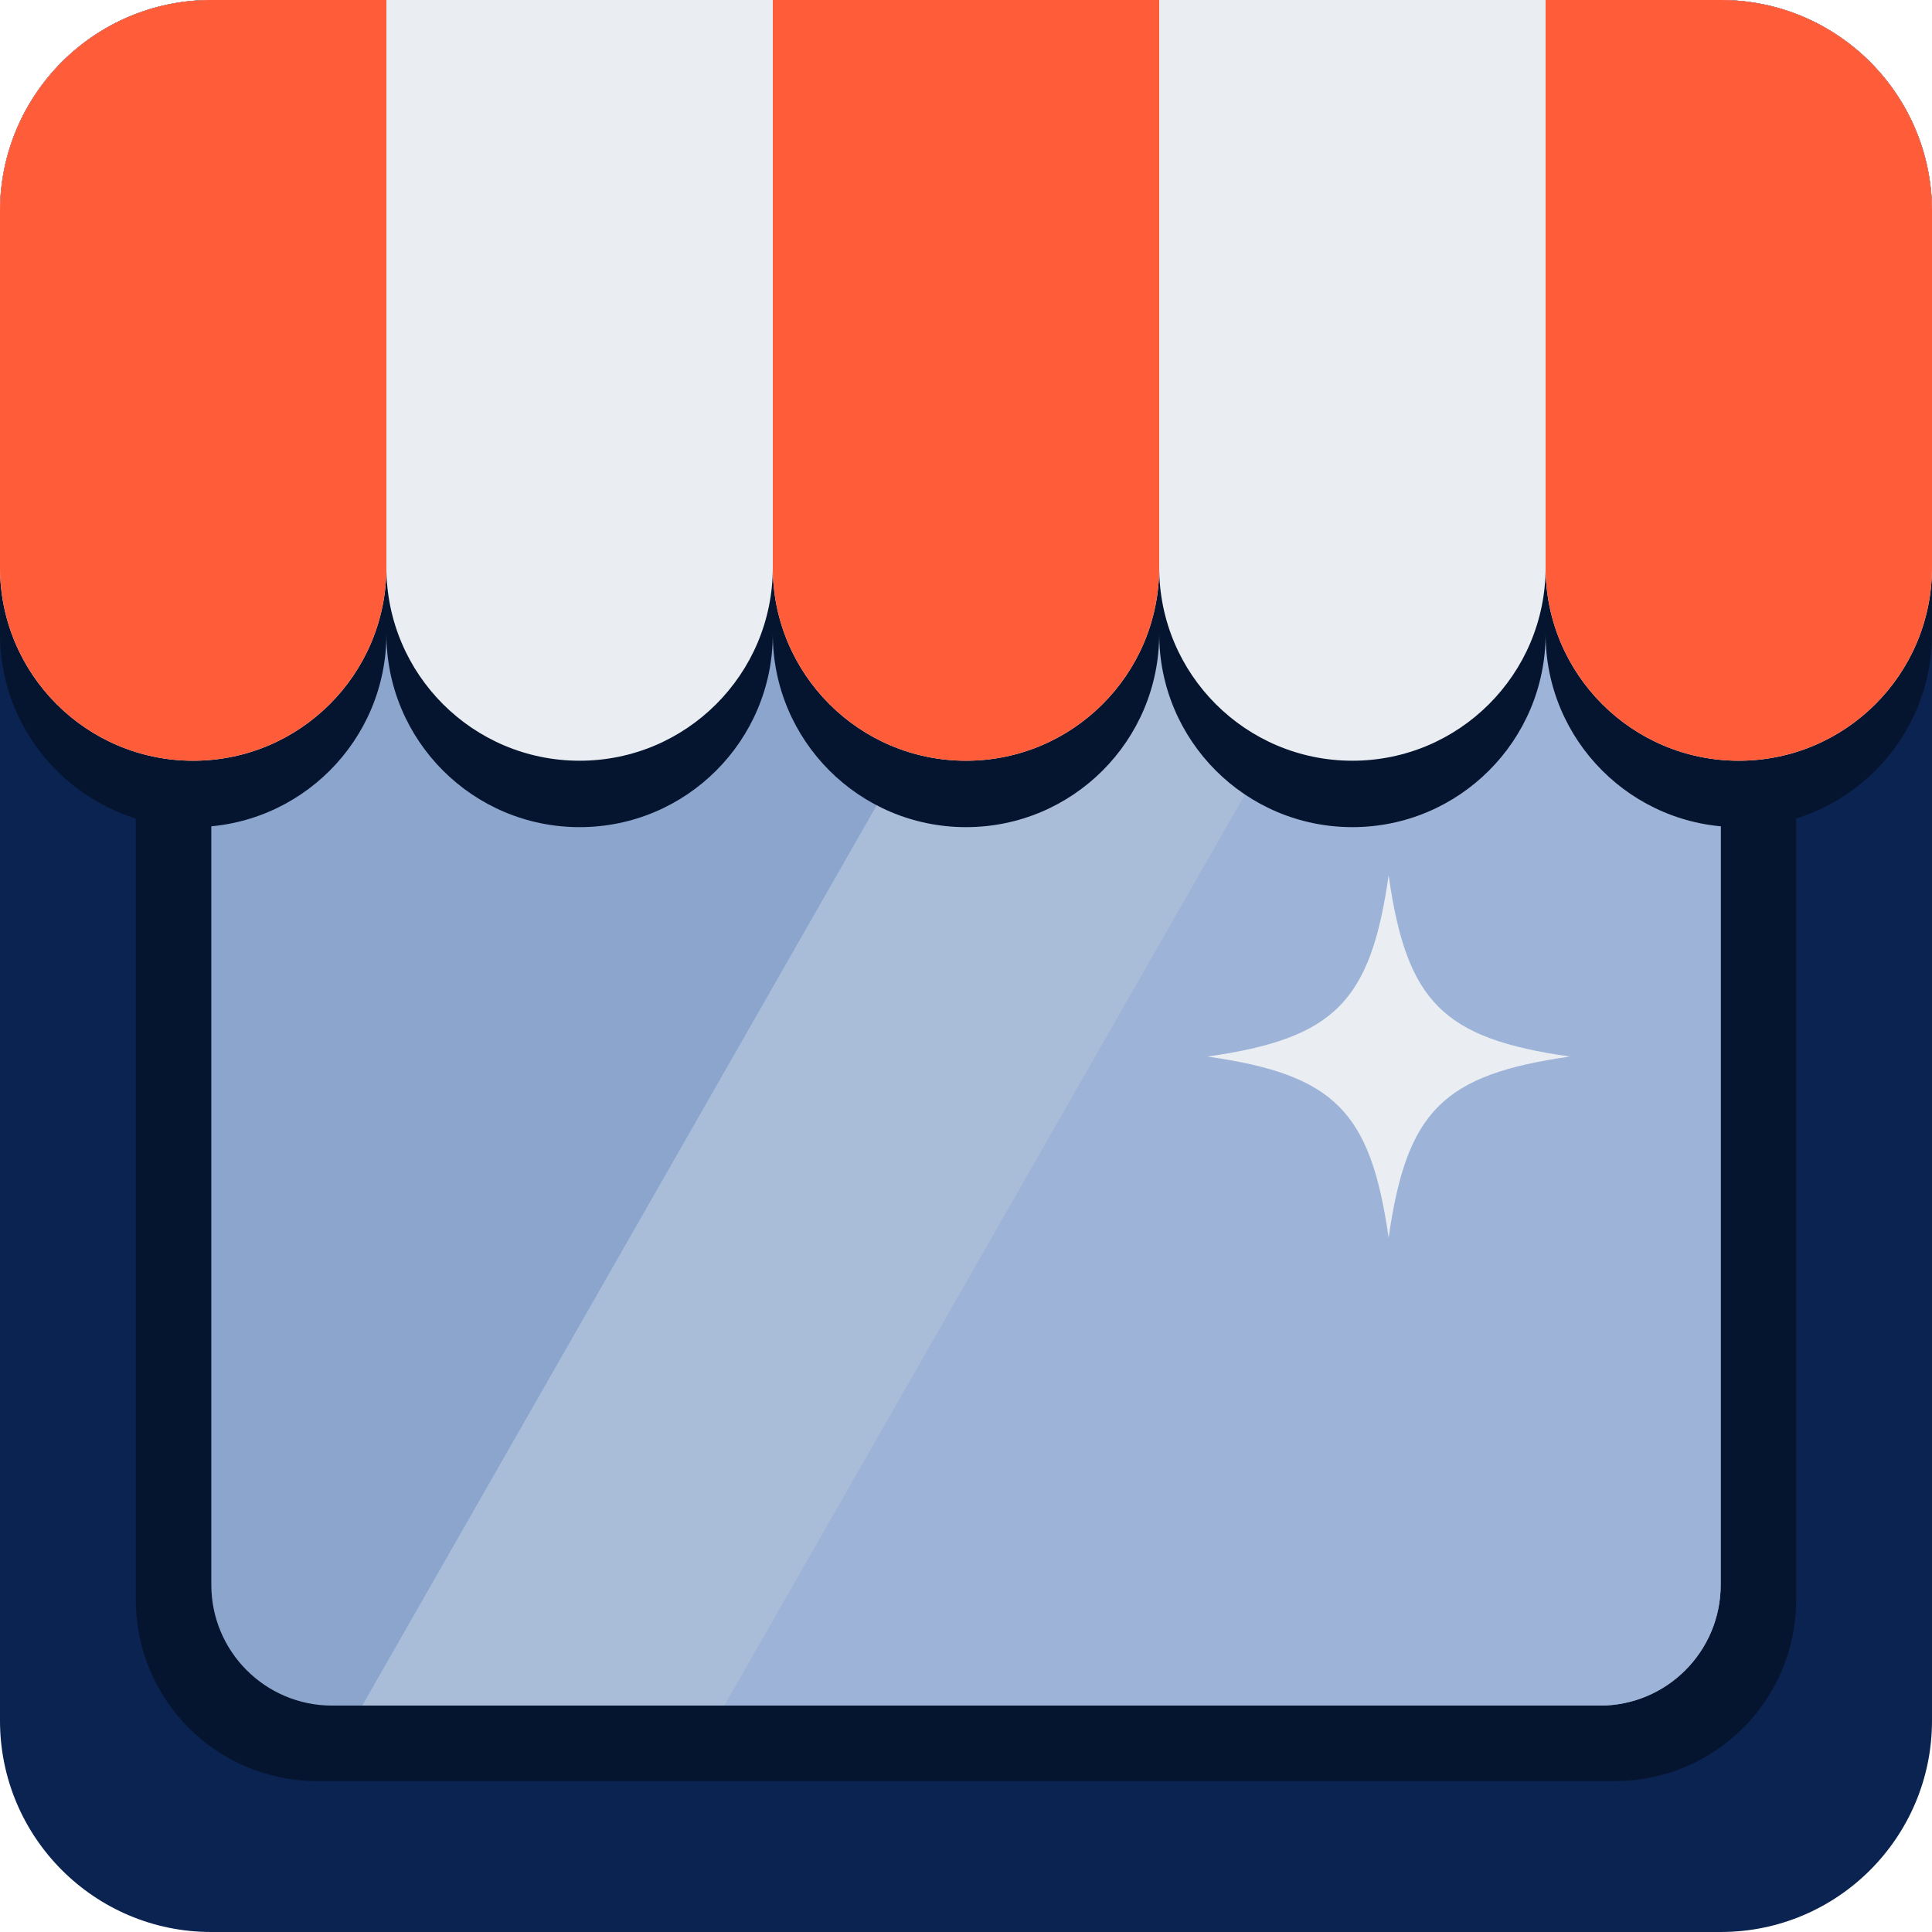
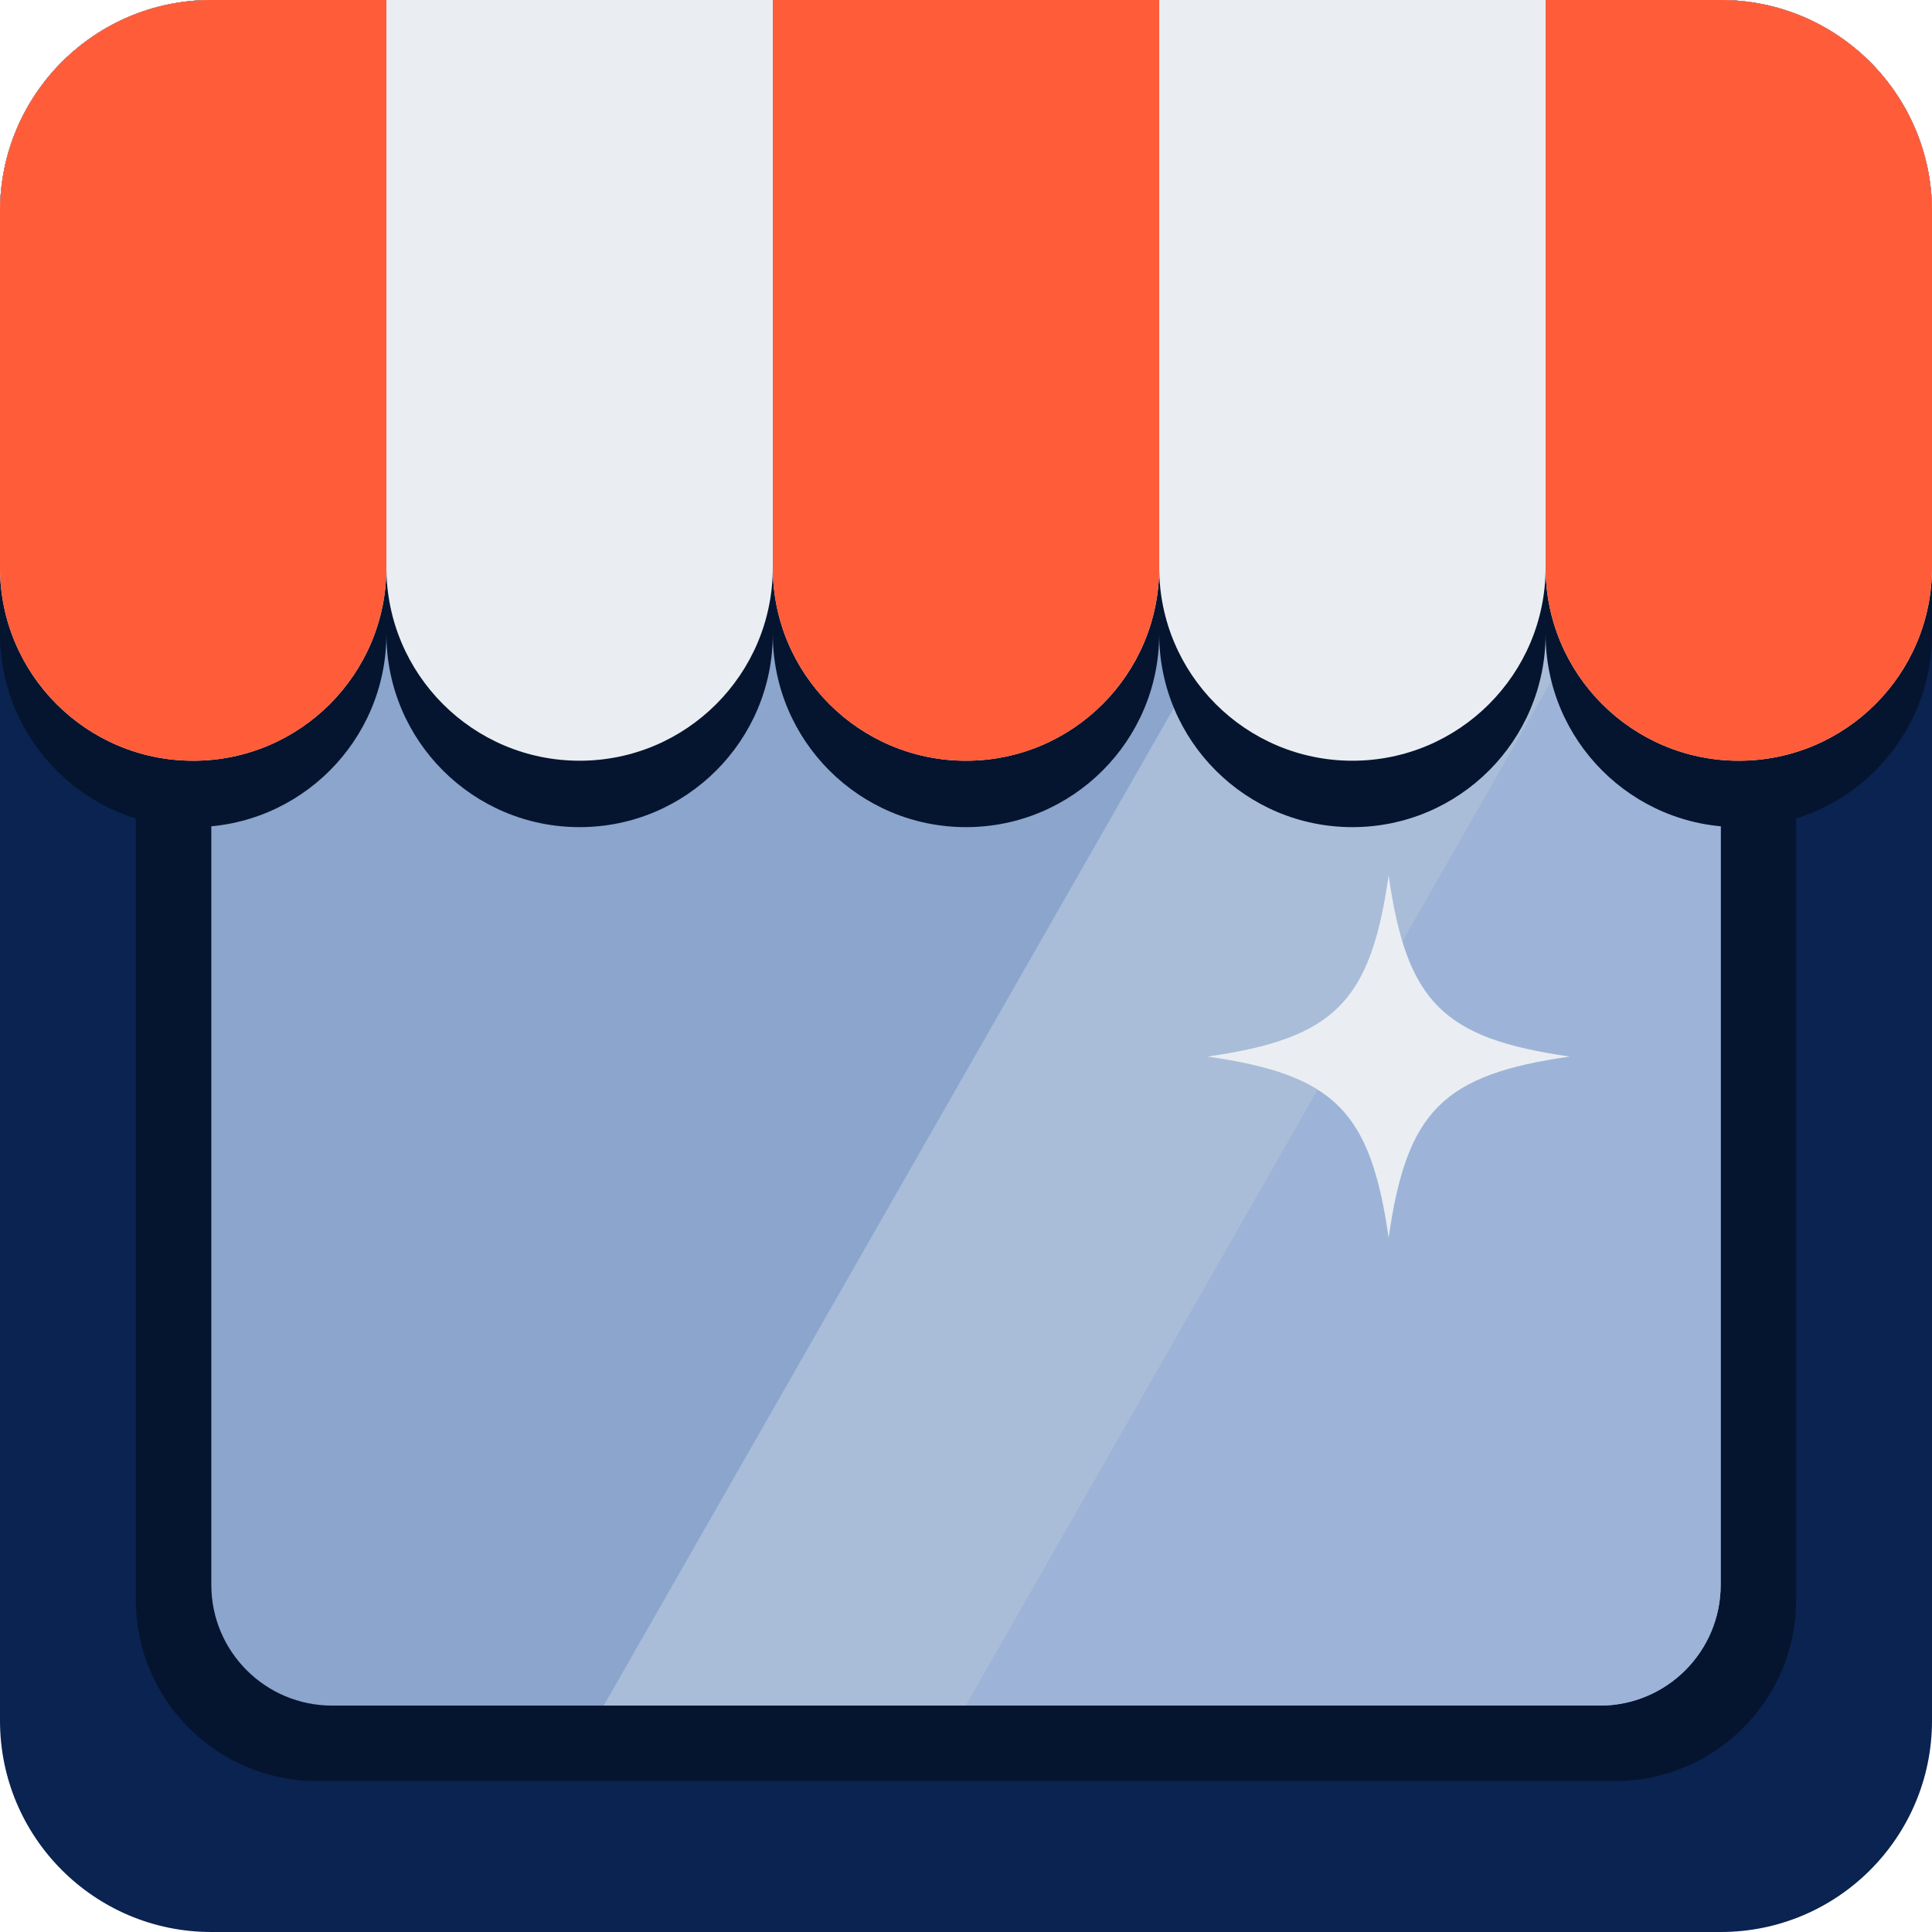
<svg xmlns="http://www.w3.org/2000/svg" viewBox="0 0 64 64" role="img" aria-label="El Escaparate">
  <defs>
    <clipPath id="marco">
      <rect width="64" height="64" rx="7" />
    </clipPath>
    <clipPath id="cristal">
      <rect x="7" y="20.5" width="50" height="36" rx="4" />
    </clipPath>
  </defs>
  <g clip-path="url(#marco)">
    <rect width="64" height="64" fill="#0b2350" />
    <rect x="4.5" y="18" width="55" height="41" rx="6" fill="#06152f" />
    <rect x="7" y="20.5" width="50" height="36" rx="4" fill="#8ba5cd" />
    <g clip-path="url(#cristal)">
-       <polygon points="46,18 60,18 60,60 22,60" fill="#9db4d8" />
-       <polygon points="34,18 46,18 22,60 10,60" fill="#a9bdd9" />
+       <polygon points="54,18 60,18 60,60 30,60" fill="#9db4d8" />
+       <polygon points="42,18 54,18 30,60 18,60" fill="#a9bdd9" />
    </g>
    <path d="M46 29c.6 4.2 1.8 5.4 6 6-4.2.6-5.4 1.8-6 6-.6-4.2-1.8-5.4-6-6 4.2-.6 5.4-1.8 6-6Z" fill="#eaeef2" />
    <path d="M0 0h64v21a6.4 6.4 0 0 1-12.8 0 6.4 6.4 0 0 1-12.8 0 6.4 6.4 0 0 1-12.8 0 6.4 6.4 0 0 1-12.8 0 6.4 6.4 0 0 1-12.8 0Z" fill="#06152f" />
    <path d="M0 0h64v18.8a6.4 6.4 0 0 1-12.8 0 6.4 6.4 0 0 1-12.8 0 6.4 6.4 0 0 1-12.8 0 6.4 6.4 0 0 1-12.8 0 6.4 6.4 0 0 1-12.8 0Z" fill="#eaeef2" />
    <path d="M0 0h12.8v18.8a6.4 6.4 0 0 1-12.8 0Z" fill="#ff5c3a" />
    <path d="M25.6 0h12.8v18.8a6.4 6.4 0 0 1-12.8 0Z" fill="#ff5c3a" />
    <path d="M51.2 0h12.8v18.8a6.4 6.4 0 0 1-12.8 0Z" fill="#ff5c3a" />
  </g>
</svg>
